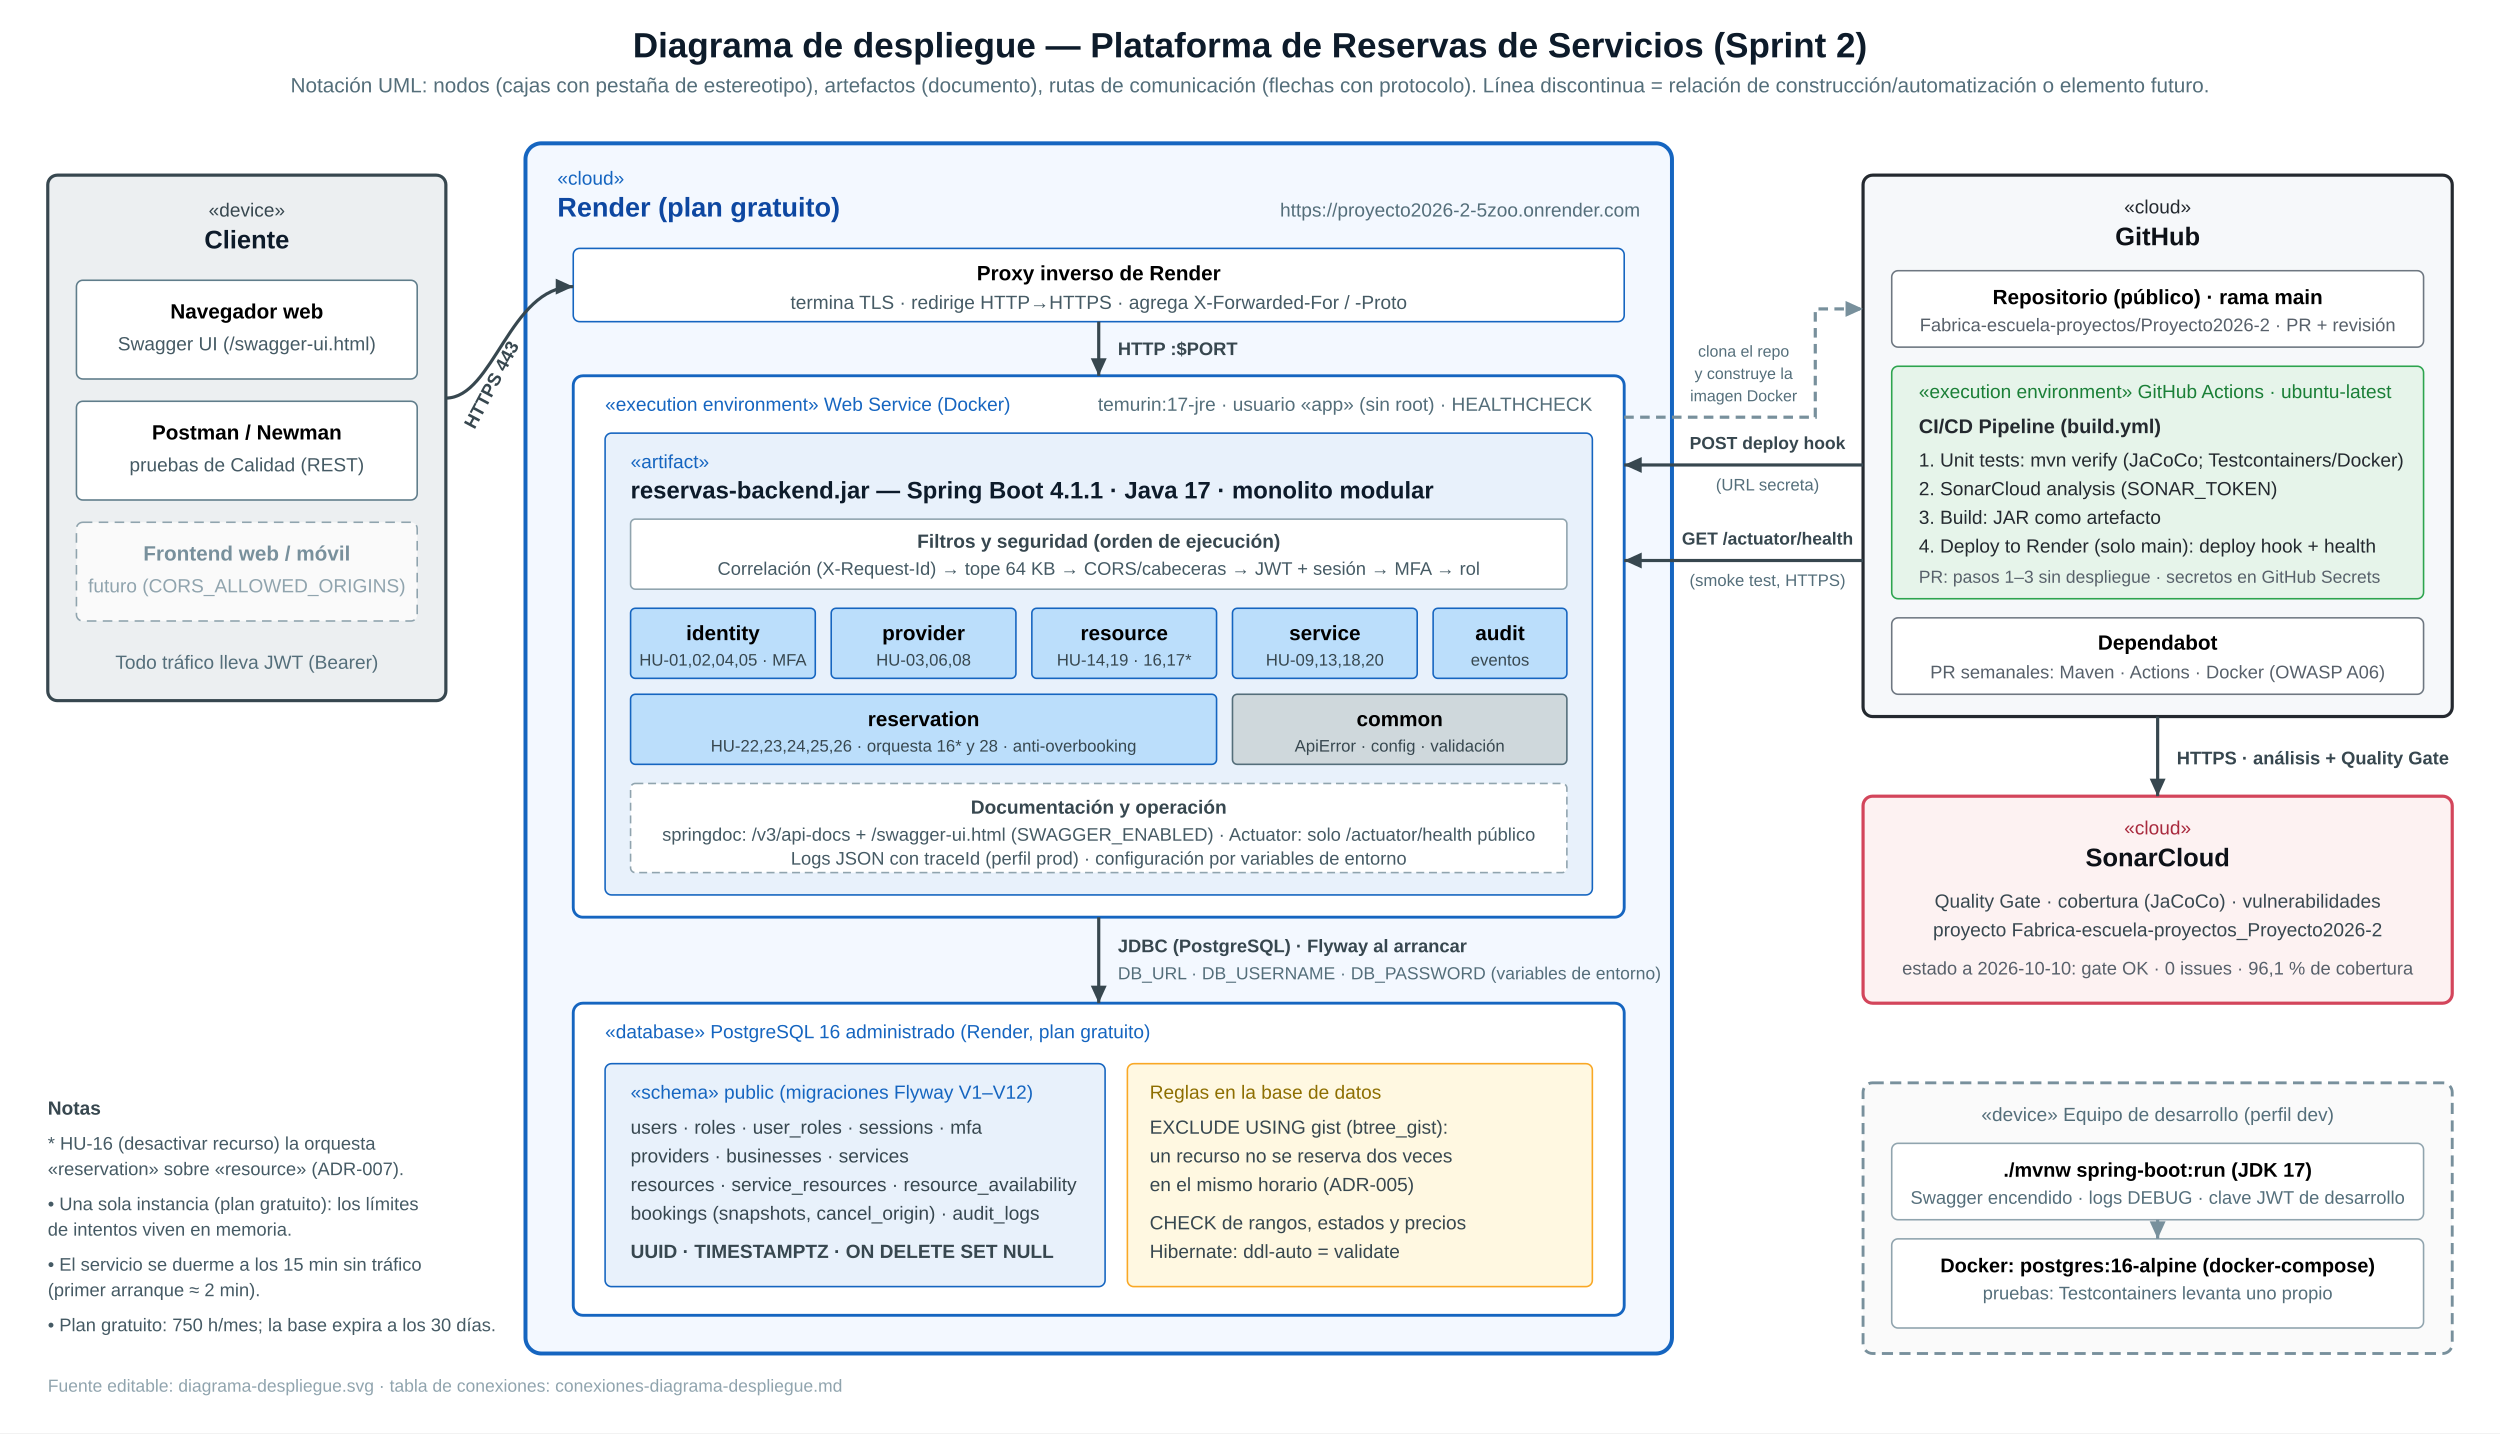
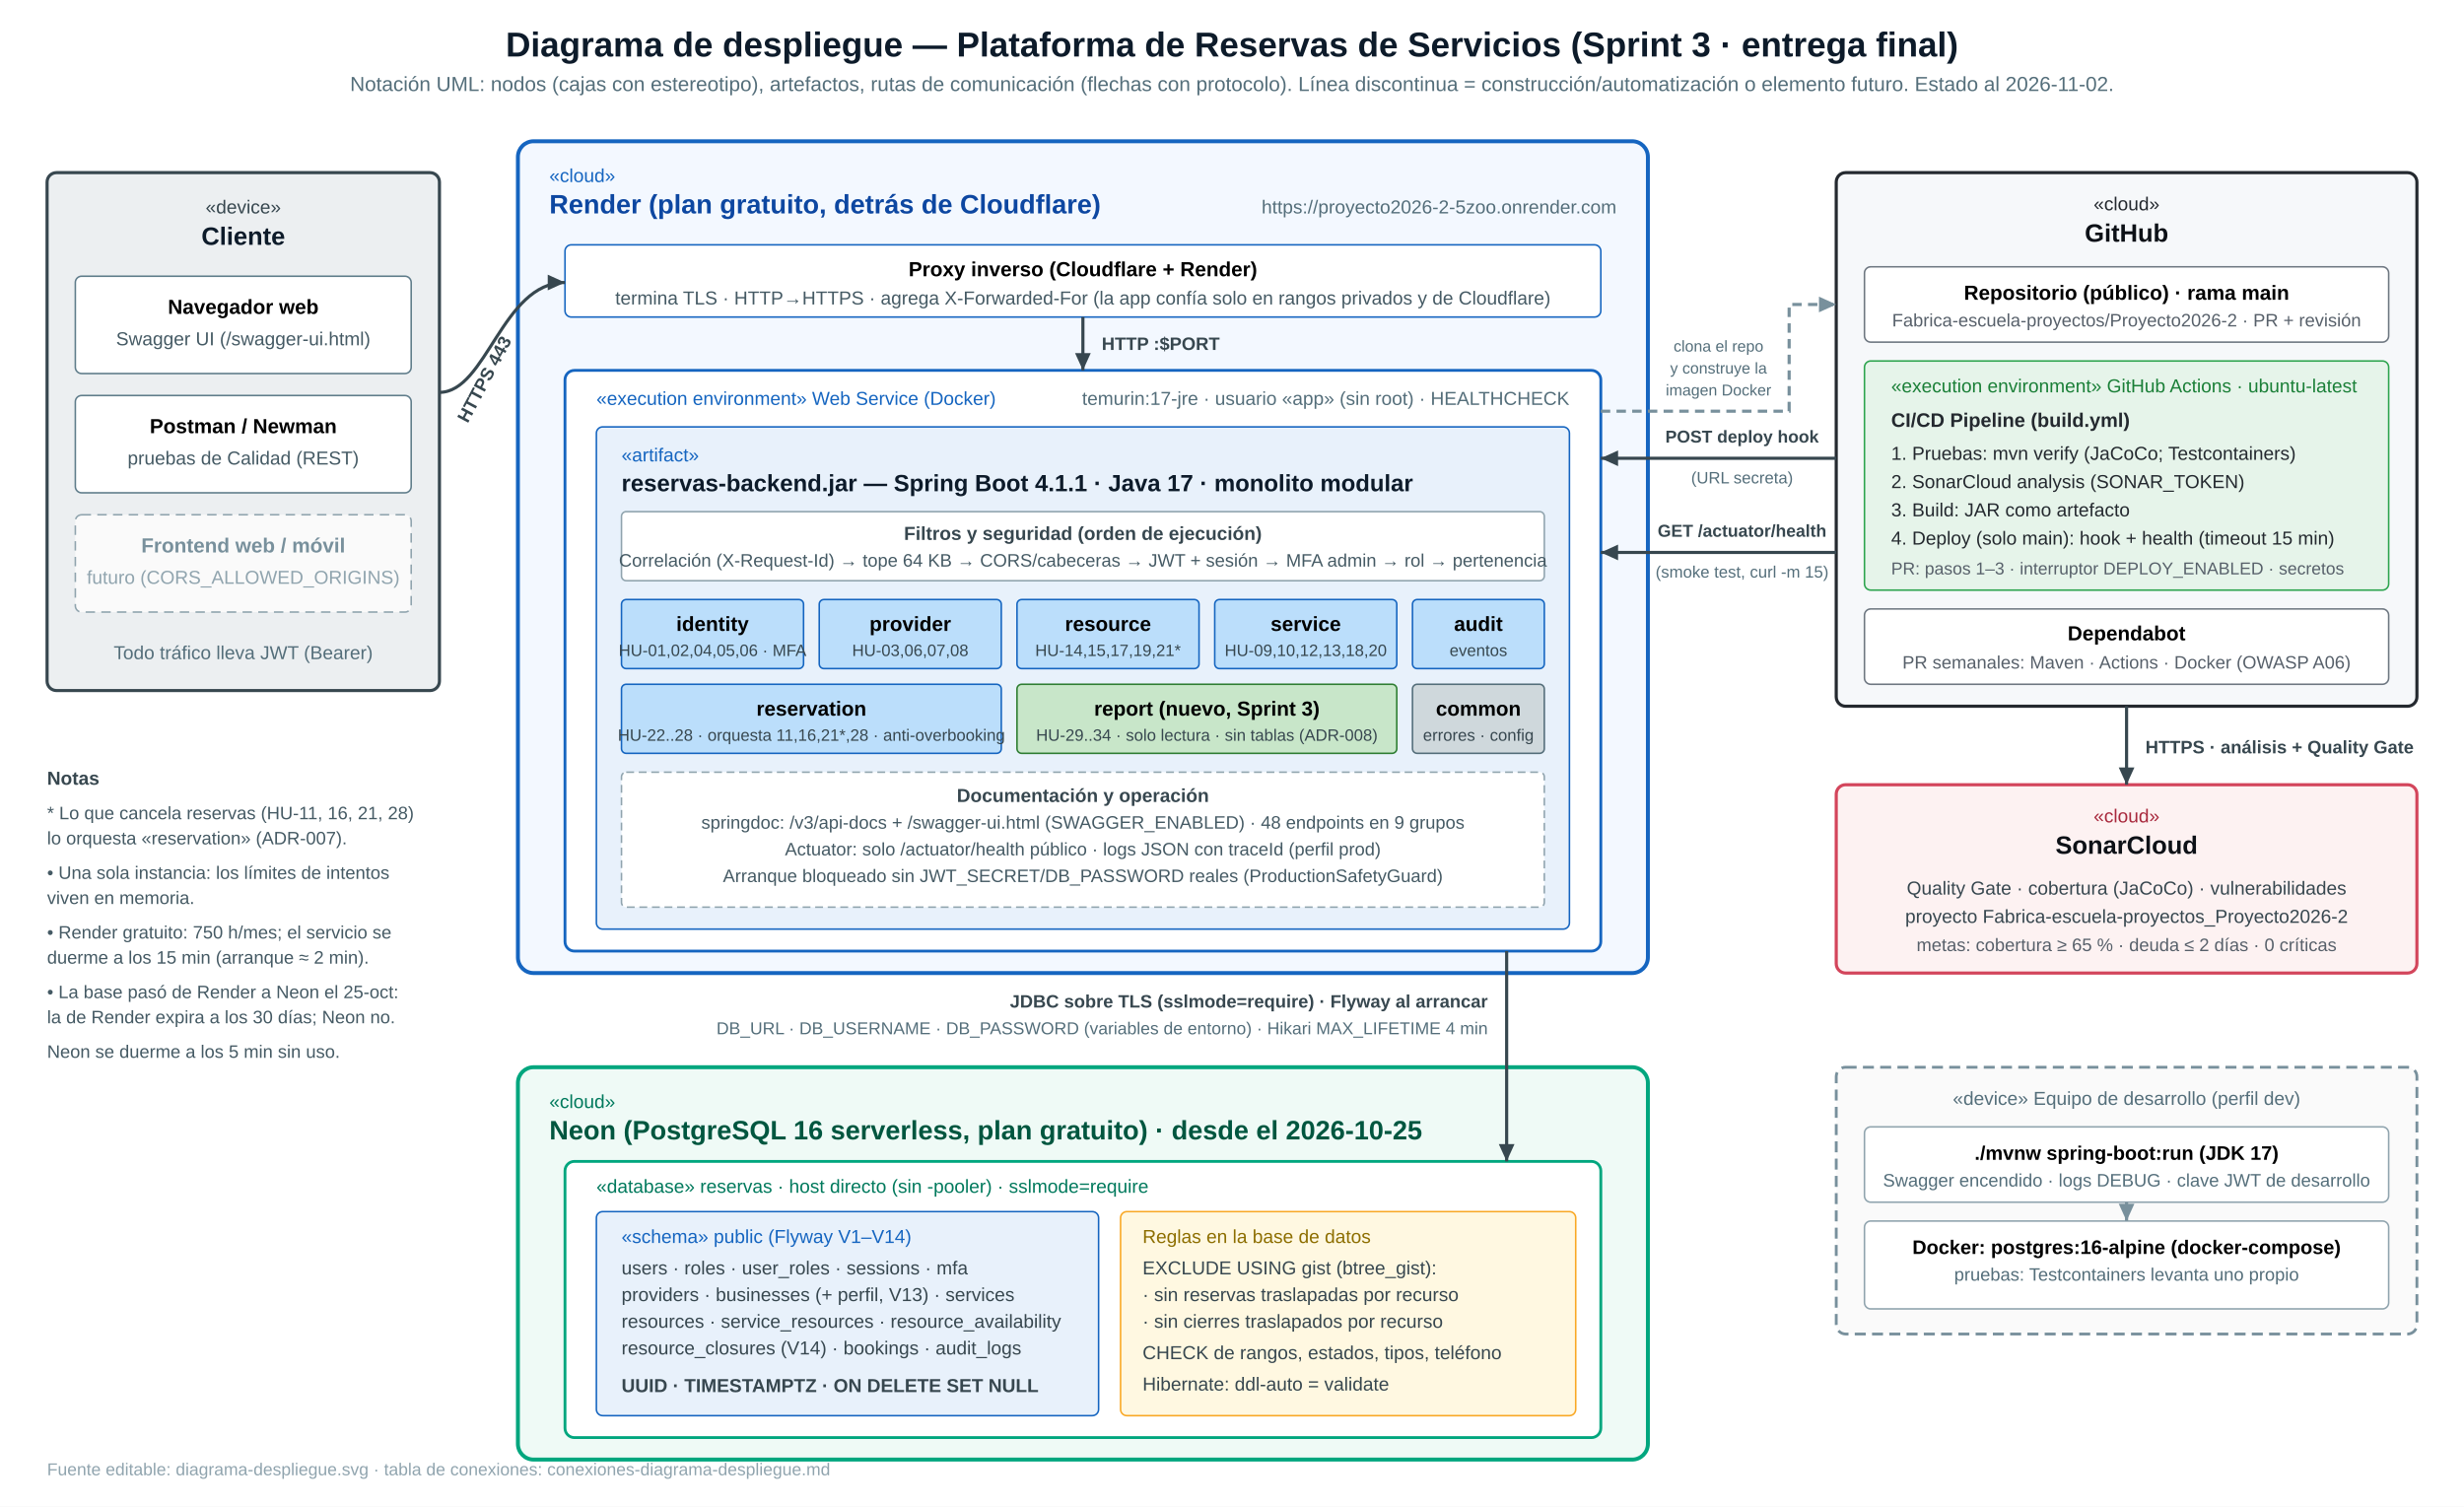
- <svg xmlns="http://www.w3.org/2000/svg" viewBox="0 0 1570 900" width="1570" height="900" font-family="Arial, Helvetica, sans-serif">
-   <defs>
-     <marker id="arrow" viewBox="0 0 10 10" refX="9" refY="5" markerWidth="9" markerHeight="9" orient="auto-start-reverse">
-       <path d="M0,0 L10,5 L0,10 z" fill="#37474f" />
-     </marker>
-     <marker id="arrowd" viewBox="0 0 10 10" refX="9" refY="5" markerWidth="9" markerHeight="9" orient="auto-start-reverse">
-       <path d="M0,0 L10,5 L0,10 z" fill="#78909c" />
-     </marker>
-   </defs>
-   <rect width="1570" height="900" fill="#ffffff" />
-   <text x="785" y="36" text-anchor="middle" font-size="22" font-weight="bold" fill="#0d1b2a">Diagrama de despliegue — Plataforma de Reservas de Servicios (Sprint 2)</text>
-   <text x="785" y="58" text-anchor="middle" font-size="13" fill="#546e7a">Notación UML: nodos (cajas con pestaña de estereotipo), artefactos (documento), rutas de comunicación (flechas con protocolo). Línea discontinua = relación de construcción/automatización o elemento futuro.</text>
+ <svg xmlns="http://www.w3.org/2000/svg" viewBox="0 0 1570 960" width="1570" height="960" font-family="Arial, Helvetica, sans-serif">
+   <rect width="1570" height="960" fill="#ffffff" />
+   <text x="785" y="36" text-anchor="middle" font-size="22" font-weight="bold" fill="#0d1b2a">Diagrama de despliegue — Plataforma de Reservas de Servicios (Sprint 3 · entrega final)</text>
+   <text x="785" y="58" text-anchor="middle" font-size="13" fill="#546e7a">Notación UML: nodos (cajas con estereotipo), artefactos, rutas de comunicación (flechas con protocolo). Línea discontinua = construcción/automatización o elemento futuro. Estado al 2026-11-02.</text>
  <g>
    <rect x="30" y="110" width="250" height="330" rx="6" fill="#eceff1" stroke="#37474f" stroke-width="2" />
    <text x="155" y="136" text-anchor="middle" font-size="12" fill="#37474f">«device»</text>
    <text x="155" y="156" text-anchor="middle" font-size="16" font-weight="bold" fill="#0d1b2a">Cliente</text>
    <rect x="48" y="176" width="214" height="62" rx="4" fill="#ffffff" stroke="#607d8b" />
    <text x="155" y="200" text-anchor="middle" font-size="13" font-weight="bold">Navegador web</text>
    <text x="155" y="220" text-anchor="middle" font-size="12" fill="#455a64">Swagger UI (/swagger-ui.html)</text>
    <rect x="48" y="252" width="214" height="62" rx="4" fill="#ffffff" stroke="#607d8b" />
    <text x="155" y="276" text-anchor="middle" font-size="13" font-weight="bold">Postman / Newman</text>
    <text x="155" y="296" text-anchor="middle" font-size="12" fill="#455a64">pruebas de Calidad (REST)</text>
    <rect x="48" y="328" width="214" height="62" rx="4" fill="#fafafa" stroke="#90a4ae" stroke-dasharray="6,4" />
    <text x="155" y="352" text-anchor="middle" font-size="13" font-weight="bold" fill="#78909c">Frontend web / móvil</text>
    <text x="155" y="372" text-anchor="middle" font-size="12" fill="#90a4ae">futuro (CORS_ALLOWED_ORIGINS)</text>
    <text x="155" y="420" text-anchor="middle" font-size="12" fill="#546e7a">Todo tráfico lleva JWT (Bearer)</text>
  </g>
  <g>
-     <rect x="330" y="90" width="720" height="760" rx="10" fill="#f3f8ff" stroke="#1565c0" stroke-width="2.5" />
+     <rect x="330" y="90" width="720" height="530" rx="10" fill="#f3f8ff" stroke="#1565c0" stroke-width="2.5" />
    <text x="350" y="116" font-size="12" fill="#1565c0">«cloud»</text>
-     <text x="350" y="136" font-size="17" font-weight="bold" fill="#0d47a1">Render (plan gratuito)</text>
+     <text x="350" y="136" font-size="17" font-weight="bold" fill="#0d47a1">Render (plan gratuito, detrás de Cloudflare)</text>
    <text x="1030" y="136" text-anchor="end" font-size="12" fill="#546e7a">https://proyecto2026-2-5zoo.onrender.com</text>
    <rect x="360" y="156" width="660" height="46" rx="4" fill="#ffffff" stroke="#1565c0" />
-     <text x="690" y="176" text-anchor="middle" font-size="13" font-weight="bold">Proxy inverso de Render</text>
-     <text x="690" y="194" text-anchor="middle" font-size="12" fill="#455a64">termina TLS · redirige HTTP→HTTPS · agrega X-Forwarded-For / -Proto</text>
-     <rect x="360" y="236" width="660" height="340" rx="6" fill="#ffffff" stroke="#1565c0" stroke-width="1.8" />
+     <text x="690" y="176" text-anchor="middle" font-size="13" font-weight="bold">Proxy inverso (Cloudflare + Render)</text>
+     <text x="690" y="194" text-anchor="middle" font-size="12" fill="#455a64">termina TLS · HTTP→HTTPS · agrega X-Forwarded-For (la app confía solo en rangos privados y de Cloudflare)</text>
+     <rect x="360" y="236" width="660" height="370" rx="6" fill="#ffffff" stroke="#1565c0" stroke-width="1.8" />
    <text x="380" y="258" font-size="12" fill="#1565c0">«execution environment» Web Service (Docker)</text>
    <text x="1000" y="258" text-anchor="end" font-size="12" fill="#546e7a">temurin:17-jre · usuario «app» (sin root) · HEALTHCHECK</text>
-     <rect x="380" y="272" width="620" height="290" rx="4" fill="#e8f1fb" stroke="#1565c0" />
+     <rect x="380" y="272" width="620" height="320" rx="4" fill="#e8f1fb" stroke="#1565c0" />
    <text x="396" y="294" font-size="12" fill="#1565c0">«artifact»</text>
    <text x="396" y="313" font-size="15" font-weight="bold" fill="#0d1b2a">reservas-backend.jar — Spring Boot 4.1.1 · Java 17 · monolito modular</text>
    <rect x="396" y="326" width="588" height="44" rx="3" fill="#ffffff" stroke="#90a4ae" />
    <text x="690" y="344" text-anchor="middle" font-size="12" font-weight="bold" fill="#37474f">Filtros y seguridad (orden de ejecución)</text>
-     <text x="690" y="361" text-anchor="middle" font-size="11.5" fill="#455a64">Correlación (X-Request-Id) → tope 64 KB → CORS/cabeceras → JWT + sesión → MFA → rol</text>
+     <text x="690" y="361" text-anchor="middle" font-size="11.5" fill="#455a64">Correlación (X-Request-Id) → tope 64 KB → CORS/cabeceras → JWT + sesión → MFA admin → rol → pertenencia</text>
    <rect x="396" y="382" width="116" height="44" rx="3" fill="#bbdefb" stroke="#1565c0" />
    <text x="454" y="402" text-anchor="middle" font-size="13" font-weight="bold">identity</text>
-     <text x="454" y="418" text-anchor="middle" font-size="10.5" fill="#37474f">HU-01,02,04,05 · MFA</text>
+     <text x="454" y="418" text-anchor="middle" font-size="10.5" fill="#37474f">HU-01,02,04,05,06 · MFA</text>
    <rect x="522" y="382" width="116" height="44" rx="3" fill="#bbdefb" stroke="#1565c0" />
    <text x="580" y="402" text-anchor="middle" font-size="13" font-weight="bold">provider</text>
-     <text x="580" y="418" text-anchor="middle" font-size="10.5" fill="#37474f">HU-03,06,08</text>
+     <text x="580" y="418" text-anchor="middle" font-size="10.5" fill="#37474f">HU-03,06,07,08</text>
    <rect x="648" y="382" width="116" height="44" rx="3" fill="#bbdefb" stroke="#1565c0" />
    <text x="706" y="402" text-anchor="middle" font-size="13" font-weight="bold">resource</text>
-     <text x="706" y="418" text-anchor="middle" font-size="10.5" fill="#37474f">HU-14,19 · 16,17*</text>
+     <text x="706" y="418" text-anchor="middle" font-size="10.5" fill="#37474f">HU-14,15,17,19,21*</text>
    <rect x="774" y="382" width="116" height="44" rx="3" fill="#bbdefb" stroke="#1565c0" />
    <text x="832" y="402" text-anchor="middle" font-size="13" font-weight="bold">service</text>
-     <text x="832" y="418" text-anchor="middle" font-size="10.5" fill="#37474f">HU-09,13,18,20</text>
+     <text x="832" y="418" text-anchor="middle" font-size="10.5" fill="#37474f">HU-09,10,12,13,18,20</text>
    <rect x="900" y="382" width="84" height="44" rx="3" fill="#bbdefb" stroke="#1565c0" />
    <text x="942" y="402" text-anchor="middle" font-size="13" font-weight="bold">audit</text>
    <text x="942" y="418" text-anchor="middle" font-size="10.5" fill="#37474f">eventos</text>
-     <rect x="396" y="436" width="368" height="44" rx="3" fill="#bbdefb" stroke="#1565c0" />
-     <text x="580" y="456" text-anchor="middle" font-size="13" font-weight="bold">reservation</text>
-     <text x="580" y="472" text-anchor="middle" font-size="10.5" fill="#37474f">HU-22,23,24,25,26 · orquesta 16* y 28 · anti-overbooking</text>
-     <rect x="774" y="436" width="210" height="44" rx="3" fill="#cfd8dc" stroke="#546e7a" />
-     <text x="879" y="456" text-anchor="middle" font-size="13" font-weight="bold">common</text>
-     <text x="879" y="472" text-anchor="middle" font-size="10.5" fill="#37474f">ApiError · config · validación</text>
-     <rect x="396" y="492" width="588" height="56" rx="3" fill="#ffffff" stroke="#90a4ae" stroke-dasharray="5,3" />
+     <rect x="396" y="436" width="242" height="44" rx="3" fill="#bbdefb" stroke="#1565c0" />
+     <text x="517" y="456" text-anchor="middle" font-size="13" font-weight="bold">reservation</text>
+     <text x="517" y="472" text-anchor="middle" font-size="10.5" fill="#37474f">HU-22..28 · orquesta 11,16,21*,28 · anti-overbooking</text>
+     <rect x="648" y="436" width="242" height="44" rx="3" fill="#c8e6c9" stroke="#2e7d32" />
+     <text x="769" y="456" text-anchor="middle" font-size="13" font-weight="bold">report (nuevo, Sprint 3)</text>
+     <text x="769" y="472" text-anchor="middle" font-size="10.5" fill="#37474f">HU-29..34 · solo lectura · sin tablas (ADR-008)</text>
+     <rect x="900" y="436" width="84" height="44" rx="3" fill="#cfd8dc" stroke="#546e7a" />
+     <text x="942" y="456" text-anchor="middle" font-size="13" font-weight="bold">common</text>
+     <text x="942" y="472" text-anchor="middle" font-size="10.5" fill="#37474f">errores · config</text>
+     <rect x="396" y="492" width="588" height="86" rx="3" fill="#ffffff" stroke="#90a4ae" stroke-dasharray="5,3" />
    <text x="690" y="511" text-anchor="middle" font-size="12" font-weight="bold" fill="#37474f">Documentación y operación</text>
-     <text x="690" y="528" text-anchor="middle" font-size="11.5" fill="#455a64">springdoc: /v3/api-docs + /swagger-ui.html (SWAGGER_ENABLED) · Actuator: solo /actuator/health público</text>
-     <text x="690" y="543" text-anchor="middle" font-size="11.5" fill="#455a64">Logs JSON con traceId (perfil prod) · configuración por variables de entorno</text>
-     <rect x="360" y="630" width="660" height="196" rx="6" fill="#ffffff" stroke="#1565c0" stroke-width="1.8" />
-     <text x="380" y="652" font-size="12" fill="#1565c0">«database» PostgreSQL 16 administrado (Render, plan gratuito)</text>
-     <rect x="380" y="668" width="314" height="140" rx="4" fill="#e8f1fb" stroke="#1565c0" />
-     <text x="396" y="690" font-size="12" fill="#1565c0">«schema» public (migraciones Flyway V1–V12)</text>
-     <text x="396" y="712" font-size="12" fill="#37474f">users · roles · user_roles · sessions · mfa</text>
-     <text x="396" y="730" font-size="12" fill="#37474f">providers · businesses · services</text>
-     <text x="396" y="748" font-size="12" fill="#37474f">resources · service_resources · resource_availability</text>
-     <text x="396" y="766" font-size="12" fill="#37474f">bookings (snapshots, cancel_origin) · audit_logs</text>
-     <text x="396" y="790" font-size="12" font-weight="bold" fill="#37474f">UUID · TIMESTAMPTZ · ON DELETE SET NULL</text>
-     <rect x="708" y="668" width="292" height="140" rx="4" fill="#fff8e1" stroke="#f9a825" />
-     <text x="722" y="690" font-size="12" fill="#8d6e00">Reglas en la base de datos</text>
-     <text x="722" y="712" font-size="12" fill="#37474f">EXCLUDE USING gist (btree_gist):</text>
-     <text x="722" y="730" font-size="12" fill="#37474f">un recurso no se reserva dos veces</text>
-     <text x="722" y="748" font-size="12" fill="#37474f">en el mismo horario (ADR-005)</text>
-     <text x="722" y="772" font-size="12" fill="#37474f">CHECK de rangos, estados y precios</text>
-     <text x="722" y="790" font-size="12" fill="#37474f">Hibernate: ddl-auto = validate</text>
+     <text x="690" y="528" text-anchor="middle" font-size="11.5" fill="#455a64">springdoc: /v3/api-docs + /swagger-ui.html (SWAGGER_ENABLED) · 48 endpoints en 9 grupos</text>
+     <text x="690" y="545" text-anchor="middle" font-size="11.5" fill="#455a64">Actuator: solo /actuator/health público · logs JSON con traceId (perfil prod)</text>
+     <text x="690" y="562" text-anchor="middle" font-size="11.5" fill="#455a64">Arranque bloqueado sin JWT_SECRET/DB_PASSWORD reales (ProductionSafetyGuard)</text>
+   </g>
+   <g>
+     <rect x="330" y="680" width="720" height="250" rx="10" fill="#effaf6" stroke="#00a67e" stroke-width="2.5" />
+     <text x="350" y="706" font-size="12" fill="#00795c">«cloud»</text>
+     <text x="350" y="726" font-size="17" font-weight="bold" fill="#00563f">Neon (PostgreSQL 16 serverless, plan gratuito) · desde el 2026-10-25</text>
+     <rect x="360" y="740" width="660" height="176" rx="6" fill="#ffffff" stroke="#00a67e" stroke-width="1.8" />
+     <text x="380" y="760" font-size="12" fill="#00795c">«database» reservas · host directo (sin -pooler) · sslmode=require</text>
+     <rect x="380" y="772" width="320" height="130" rx="4" fill="#e8f1fb" stroke="#1565c0" />
+     <text x="396" y="792" font-size="12" fill="#1565c0">«schema» public (Flyway V1–V14)</text>
+     <text x="396" y="812" font-size="12" fill="#37474f">users · roles · user_roles · sessions · mfa</text>
+     <text x="396" y="829" font-size="12" fill="#37474f">providers · businesses (+ perfil, V13) · services</text>
+     <text x="396" y="846" font-size="12" fill="#37474f">resources · service_resources · resource_availability</text>
+     <text x="396" y="863" font-size="12" fill="#37474f">resource_closures (V14) · bookings · audit_logs</text>
+     <text x="396" y="887" font-size="12" font-weight="bold" fill="#37474f">UUID · TIMESTAMPTZ · ON DELETE SET NULL</text>
+     <rect x="714" y="772" width="290" height="130" rx="4" fill="#fff8e1" stroke="#f9a825" />
+     <text x="728" y="792" font-size="12" fill="#8d6e00">Reglas en la base de datos</text>
+     <text x="728" y="812" font-size="12" fill="#37474f">EXCLUDE USING gist (btree_gist):</text>
+     <text x="728" y="829" font-size="12" fill="#37474f">· sin reservas traslapadas por recurso</text>
+     <text x="728" y="846" font-size="12" fill="#37474f">· sin cierres traslapados por recurso</text>
+     <text x="728" y="866" font-size="12" fill="#37474f">CHECK de rangos, estados, tipos, teléfono</text>
+     <text x="728" y="886" font-size="12" fill="#37474f">Hibernate: ddl-auto = validate</text>
  </g>
  <g transform="translate(70,0)">
    <rect x="1100" y="110" width="370" height="340" rx="6" fill="#f6f8fa" stroke="#24292f" stroke-width="2" />
    <text x="1285" y="134" text-anchor="middle" font-size="12" fill="#24292f">«cloud»</text>
    <text x="1285" y="154" text-anchor="middle" font-size="16" font-weight="bold" fill="#0d1117">GitHub</text>
    <rect x="1118" y="170" width="334" height="48" rx="4" fill="#ffffff" stroke="#6e7781" />
    <text x="1285" y="191" text-anchor="middle" font-size="13" font-weight="bold">Repositorio (público) · rama main</text>
    <text x="1285" y="208" text-anchor="middle" font-size="11.5" fill="#57606a">Fabrica-escuela-proyectos/Proyecto2026-2 · PR + revisión</text>
    <rect x="1118" y="230" width="334" height="146" rx="4" fill="#e6f4ea" stroke="#2da44e" />
    <text x="1135" y="250" font-size="12" fill="#1a7f37">«execution environment» GitHub Actions · ubuntu-latest</text>
    <text x="1135" y="272" font-size="12.5" font-weight="bold" fill="#24292f">CI/CD Pipeline (build.yml)</text>
-     <text x="1135" y="293" font-size="12" fill="#24292f">1. Unit tests: mvn verify (JaCoCo; Testcontainers/Docker)</text>
+     <text x="1135" y="293" font-size="12" fill="#24292f">1. Pruebas: mvn verify (JaCoCo; Testcontainers)</text>
    <text x="1135" y="311" font-size="12" fill="#24292f">2. SonarCloud analysis (SONAR_TOKEN)</text>
    <text x="1135" y="329" font-size="12" fill="#24292f">3. Build: JAR como artefacto</text>
-     <text x="1135" y="347" font-size="12" fill="#24292f">4. Deploy to Render (solo main): deploy hook + health</text>
-     <text x="1135" y="366" font-size="11" fill="#57606a">PR: pasos 1–3 sin despliegue · secretos en GitHub Secrets</text>
+     <text x="1135" y="347" font-size="12" fill="#24292f">4. Deploy (solo main): hook + health (timeout 15 min)</text>
+     <text x="1135" y="366" font-size="11" fill="#57606a">PR: pasos 1–3 · interruptor DEPLOY_ENABLED · secretos</text>
    <rect x="1118" y="388" width="334" height="48" rx="4" fill="#ffffff" stroke="#6e7781" />
    <text x="1285" y="408" text-anchor="middle" font-size="13" font-weight="bold">Dependabot</text>
    <text x="1285" y="426" text-anchor="middle" font-size="11.5" fill="#57606a">PR semanales: Maven · Actions · Docker (OWASP A06)</text>
  </g>
  <g transform="translate(70,0)">
-     <rect x="1100" y="500" width="370" height="130" rx="6" fill="#fdf2f2" stroke="#d3455b" stroke-width="2" />
+     <rect x="1100" y="500" width="370" height="120" rx="6" fill="#fdf2f2" stroke="#d3455b" stroke-width="2" />
    <text x="1285" y="524" text-anchor="middle" font-size="12" fill="#a8293d">«cloud»</text>
    <text x="1285" y="544" text-anchor="middle" font-size="16" font-weight="bold" fill="#0d1117">SonarCloud</text>
    <text x="1285" y="570" text-anchor="middle" font-size="12" fill="#37474f">Quality Gate · cobertura (JaCoCo) · vulnerabilidades</text>
    <text x="1285" y="588" text-anchor="middle" font-size="12" fill="#37474f">proyecto Fabrica-escuela-proyectos_Proyecto2026-2</text>
-     <text x="1285" y="612" text-anchor="middle" font-size="11.5" fill="#57606a">estado a 2026-10-10: gate OK · 0 issues · 96,1 % de cobertura</text>
+     <text x="1285" y="606" text-anchor="middle" font-size="11.5" fill="#57606a">metas: cobertura ≥ 65 % · deuda ≤ 2 días · 0 críticas</text>
  </g>
  <g transform="translate(70,0)">
    <rect x="1100" y="680" width="370" height="170" rx="6" fill="#fafafa" stroke="#78909c" stroke-width="1.8" stroke-dasharray="7,4" />
    <text x="1285" y="704" text-anchor="middle" font-size="12" fill="#546e7a">«device» Equipo de desarrollo (perfil dev)</text>
    <rect x="1118" y="718" width="334" height="48" rx="4" fill="#ffffff" stroke="#90a4ae" />
    <text x="1285" y="739" text-anchor="middle" font-size="12.5" font-weight="bold">./mvnw spring-boot:run (JDK 17)</text>
    <text x="1285" y="756" text-anchor="middle" font-size="11.5" fill="#546e7a">Swagger encendido · logs DEBUG · clave JWT de desarrollo</text>
    <rect x="1118" y="778" width="334" height="56" rx="4" fill="#ffffff" stroke="#90a4ae" />
    <text x="1285" y="799" text-anchor="middle" font-size="12.5" font-weight="bold">Docker: postgres:16-alpine (docker-compose)</text>
    <text x="1285" y="816" text-anchor="middle" font-size="11.5" fill="#546e7a">pruebas: Testcontainers levanta uno propio</text>
  </g>
  <path d="M 280 250 C 310 250, 320 180, 360 180" fill="none" stroke="#37474f" stroke-width="2" />
-   <rect x="240" y="104" width="0" height="0" fill="none" />
  <text x="298" y="270" font-size="11.5" font-weight="bold" fill="#37474f" transform="rotate(-62 298 270)">HTTPS 443</text>
  <line x1="690" y1="202" x2="690" y2="236" stroke="#37474f" stroke-width="2" />
  <text x="702" y="223" font-size="11.5" font-weight="bold" fill="#37474f">HTTP :$PORT</text>
-   <line x1="690" y1="576" x2="690" y2="630" stroke="#37474f" stroke-width="2" />
-   <text x="702" y="598" font-size="11.5" font-weight="bold" fill="#37474f">JDBC (PostgreSQL) · Flyway al arrancar</text>
-   <text x="702" y="615" font-size="11" fill="#546e7a">DB_URL · DB_USERNAME · DB_PASSWORD (variables de entorno)</text>
+   <line x1="960" y1="606" x2="960" y2="740" stroke="#37474f" stroke-width="2" />
+   <text x="948" y="642" text-anchor="end" font-size="11.5" font-weight="bold" fill="#37474f">JDBC sobre TLS (sslmode=require) · Flyway al arrancar</text>
+   <text x="948" y="659" text-anchor="end" font-size="11" fill="#546e7a">DB_URL · DB_USERNAME · DB_PASSWORD (variables de entorno) · Hikari MAX_LIFETIME 4 min</text>
  <path d="M 1020 262 L 1140 262 L 1140 194 L 1170 194" fill="none" stroke="#78909c" stroke-width="2" stroke-dasharray="6,4" />
  <text x="1095" y="224" text-anchor="middle" font-size="10" fill="#546e7a">clona el repo</text>
  <text x="1095" y="238" text-anchor="middle" font-size="10" fill="#546e7a">y construye la</text>
  <text x="1095" y="252" text-anchor="middle" font-size="10" fill="#546e7a">imagen Docker</text>
  <path d="M 1170 292 L 1020 292" fill="none" stroke="#37474f" stroke-width="2" />
  <text x="1110" y="282" text-anchor="middle" font-size="11" font-weight="bold" fill="#37474f">POST deploy hook</text>
  <text x="1110" y="308" text-anchor="middle" font-size="10.5" fill="#546e7a">(URL secreta)</text>
  <path d="M 1170 352 L 1020 352" fill="none" stroke="#37474f" stroke-width="2" />
  <text x="1110" y="342" text-anchor="middle" font-size="11" font-weight="bold" fill="#37474f">GET /actuator/health</text>
-   <text x="1110" y="368" text-anchor="middle" font-size="10.5" fill="#546e7a">(smoke test, HTTPS)</text>
+   <text x="1110" y="368" text-anchor="middle" font-size="10.5" fill="#546e7a">(smoke test, curl -m 15)</text>
  <line x1="1355" y1="450" x2="1355" y2="500" stroke="#37474f" stroke-width="2" />
  <text x="1367" y="480" font-size="11.5" font-weight="bold" fill="#37474f">HTTPS · análisis + Quality Gate</text>
  <line x1="1355" y1="766" x2="1355" y2="778" stroke="#78909c" stroke-width="2" />
-   <text x="30" y="700" font-size="12" font-weight="bold" fill="#37474f">Notas</text>
-   <text x="30" y="722" font-size="11.5" fill="#455a64">* HU-16 (desactivar recurso) la orquesta</text>
-   <text x="30" y="738" font-size="11.5" fill="#455a64">  «reservation» sobre «resource» (ADR-007).</text>
-   <text x="30" y="760" font-size="11.5" fill="#455a64">• Una sola instancia (plan gratuito): los límites</text>
-   <text x="30" y="776" font-size="11.5" fill="#455a64">  de intentos viven en memoria.</text>
-   <text x="30" y="798" font-size="11.5" fill="#455a64">• El servicio se duerme a los 15 min sin tráfico</text>
-   <text x="30" y="814" font-size="11.5" fill="#455a64">  (primer arranque ≈ 2 min).</text>
-   <text x="30" y="836" font-size="11.5" fill="#455a64">• Plan gratuito: 750 h/mes; la base expira a los 30 días.</text>
-   <text x="30" y="874" font-size="11" fill="#90a4ae">Fuente editable: diagrama-despliegue.svg · tabla de conexiones: conexiones-diagrama-despliegue.md</text>
+   <text x="30" y="500" font-size="12" font-weight="bold" fill="#37474f">Notas</text>
+   <text x="30" y="522" font-size="11.5" fill="#455a64">* Lo que cancela reservas (HU-11, 16, 21, 28)</text>
+   <text x="30" y="538" font-size="11.5" fill="#455a64">  lo orquesta «reservation» (ADR-007).</text>
+   <text x="30" y="560" font-size="11.5" fill="#455a64">• Una sola instancia: los límites de intentos</text>
+   <text x="30" y="576" font-size="11.5" fill="#455a64">  viven en memoria.</text>
+   <text x="30" y="598" font-size="11.5" fill="#455a64">• Render gratuito: 750 h/mes; el servicio se</text>
+   <text x="30" y="614" font-size="11.5" fill="#455a64">  duerme a los 15 min (arranque ≈ 2 min).</text>
+   <text x="30" y="636" font-size="11.5" fill="#455a64">• La base pasó de Render a Neon el 25-oct:</text>
+   <text x="30" y="652" font-size="11.5" fill="#455a64">  la de Render expira a los 30 días; Neon no.</text>
+   <text x="30" y="674" font-size="11.5" fill="#455a64">  Neon se duerme a los 5 min sin uso.</text>
+   <text x="30" y="940" font-size="11" fill="#90a4ae">Fuente editable: diagrama-despliegue.svg · tabla de conexiones: conexiones-diagrama-despliegue.md</text>
  <polygon points="360.0,180.0 349.0,185.0 349.0,175.0" fill="#37474f" />
  <polygon points="1170.0,194.0 1159.0,199.0 1159.0,189.0" fill="#78909c" />
  <polygon points="1020.0,292.0 1031.0,287.0 1031.0,297.0" fill="#37474f" />
  <polygon points="1020.0,352.0 1031.0,347.0 1031.0,357.0" fill="#37474f" />
  <polygon points="690.0,236.0 685.0,225.0 695.0,225.0" fill="#37474f" />
-   <polygon points="690.0,630.0 685.0,619.0 695.0,619.0" fill="#37474f" />
+   <polygon points="960.0,740.0 955.0,729.0 965.0,729.0" fill="#37474f" />
  <polygon points="1355.0,500.0 1350.0,489.0 1360.0,489.0" fill="#37474f" />
  <polygon points="1355.0,778.0 1350.0,767.0 1360.0,767.0" fill="#78909c" />
</svg>
